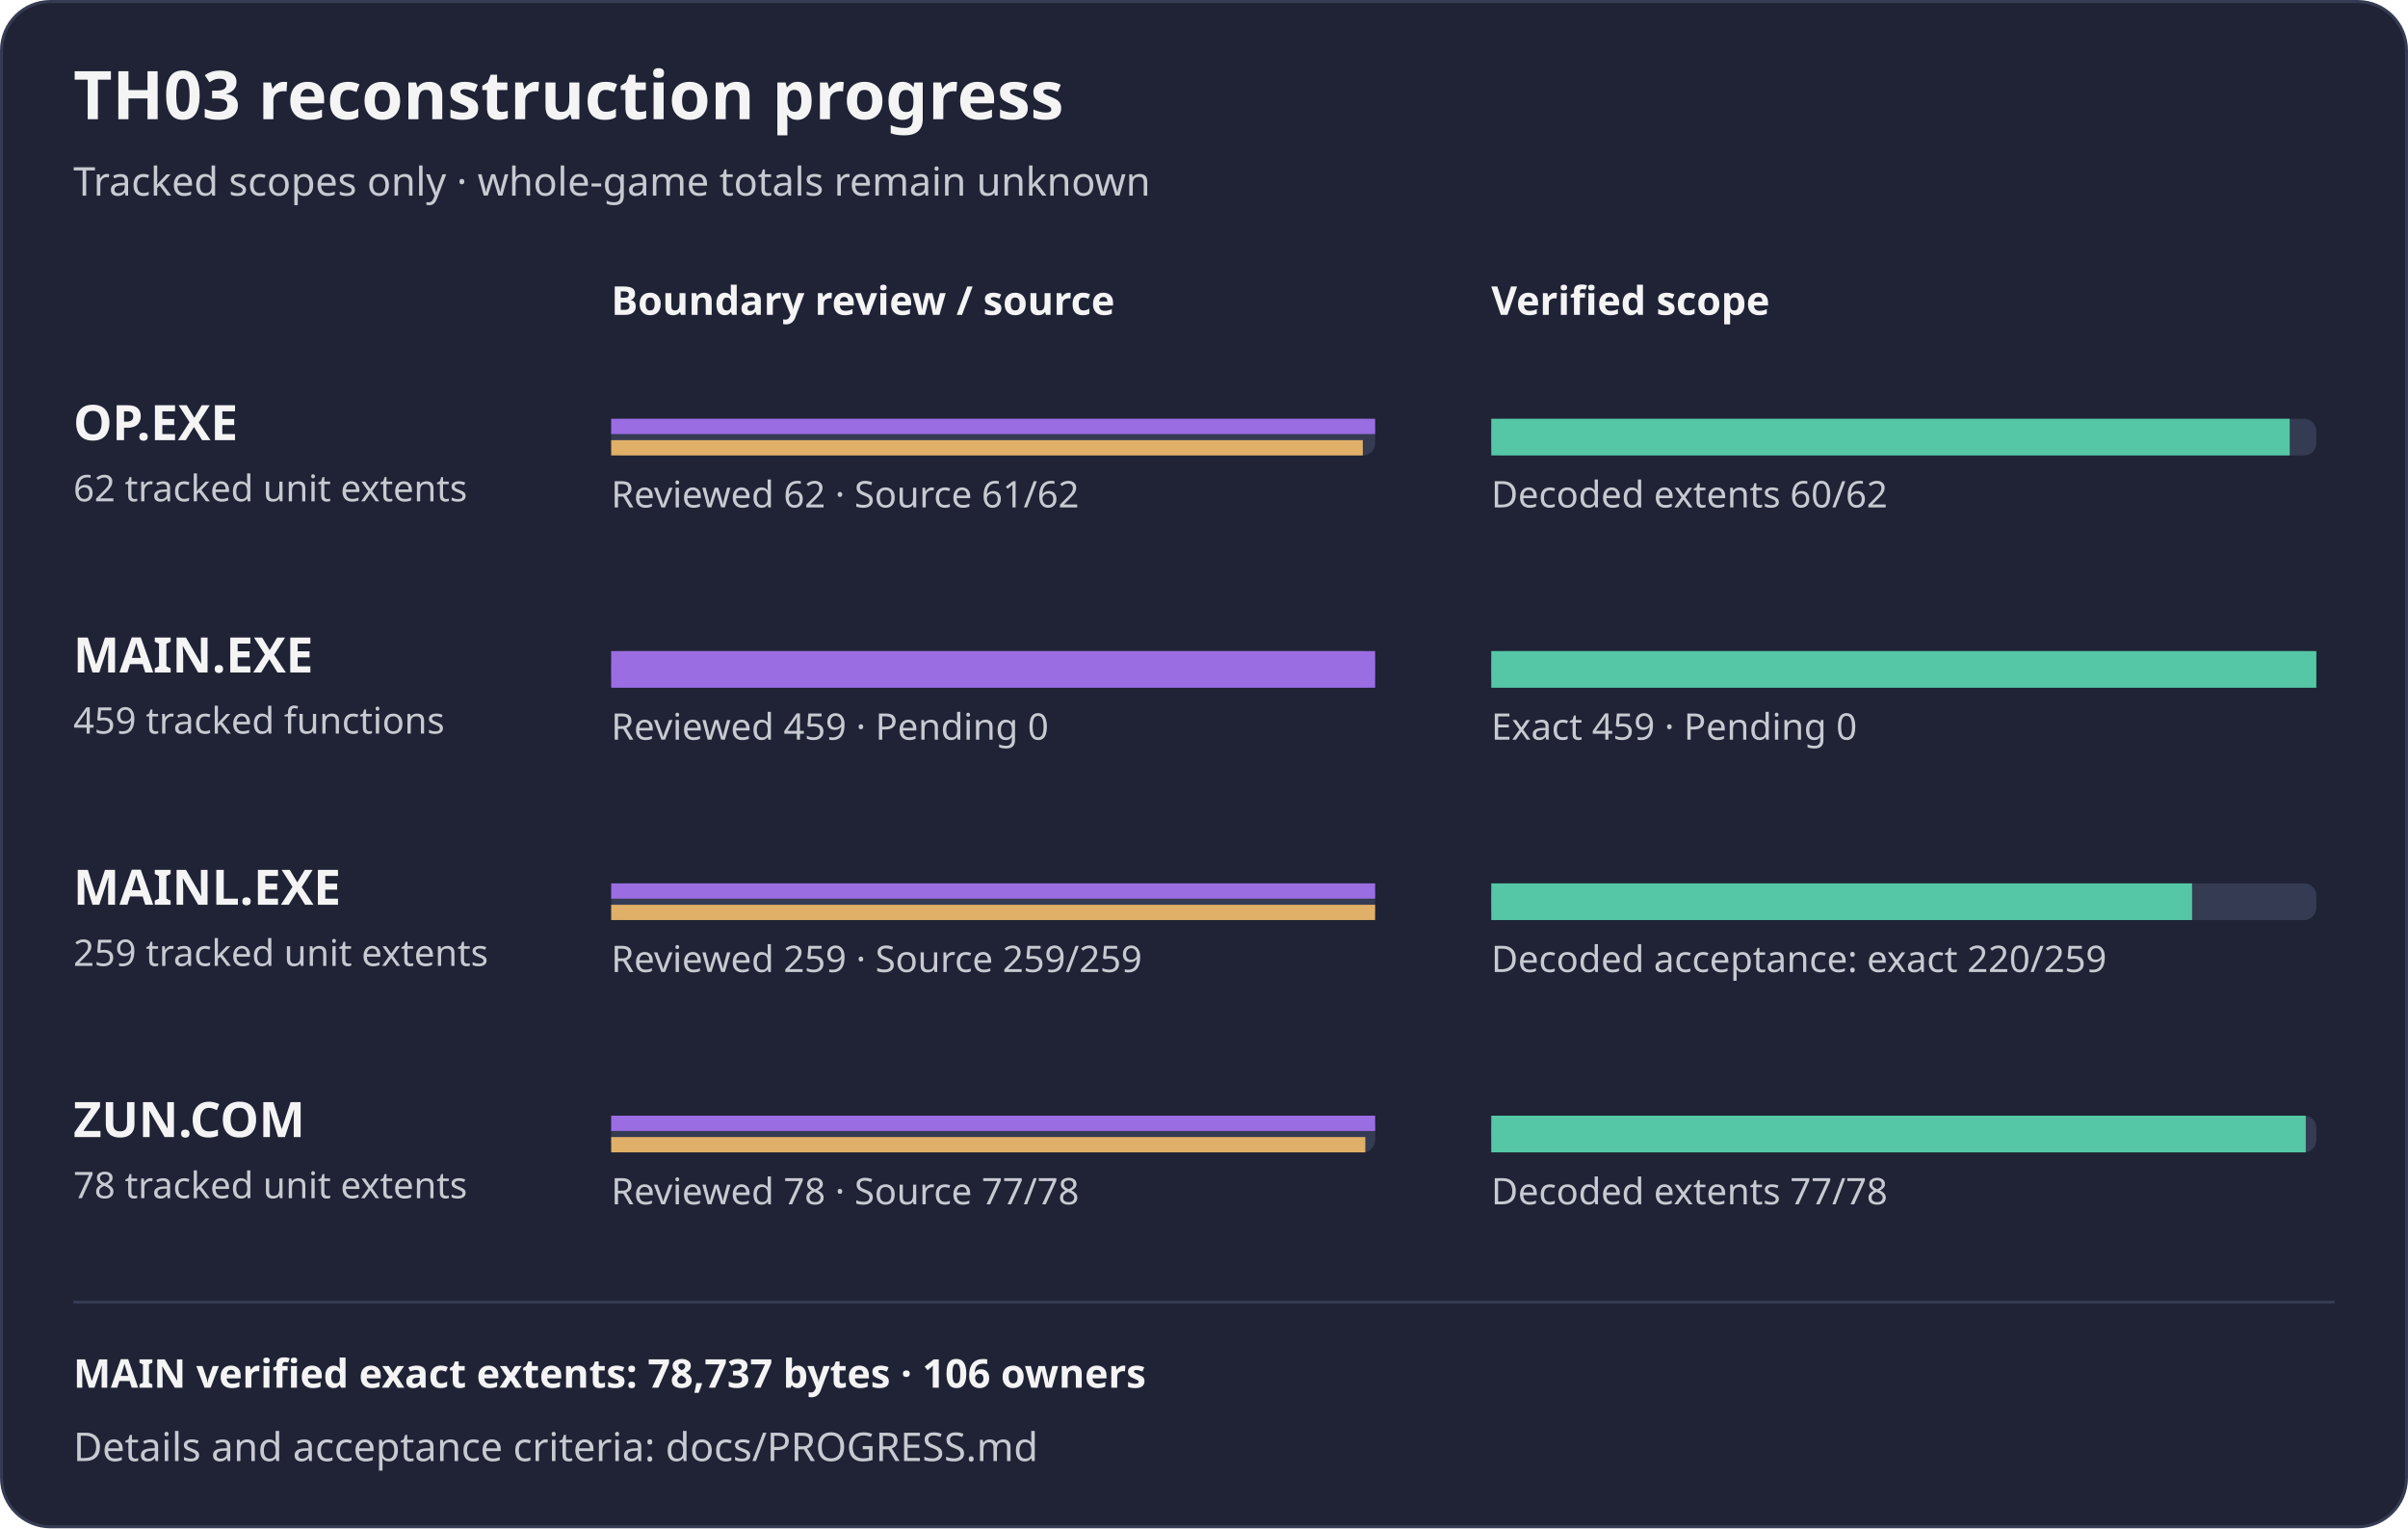
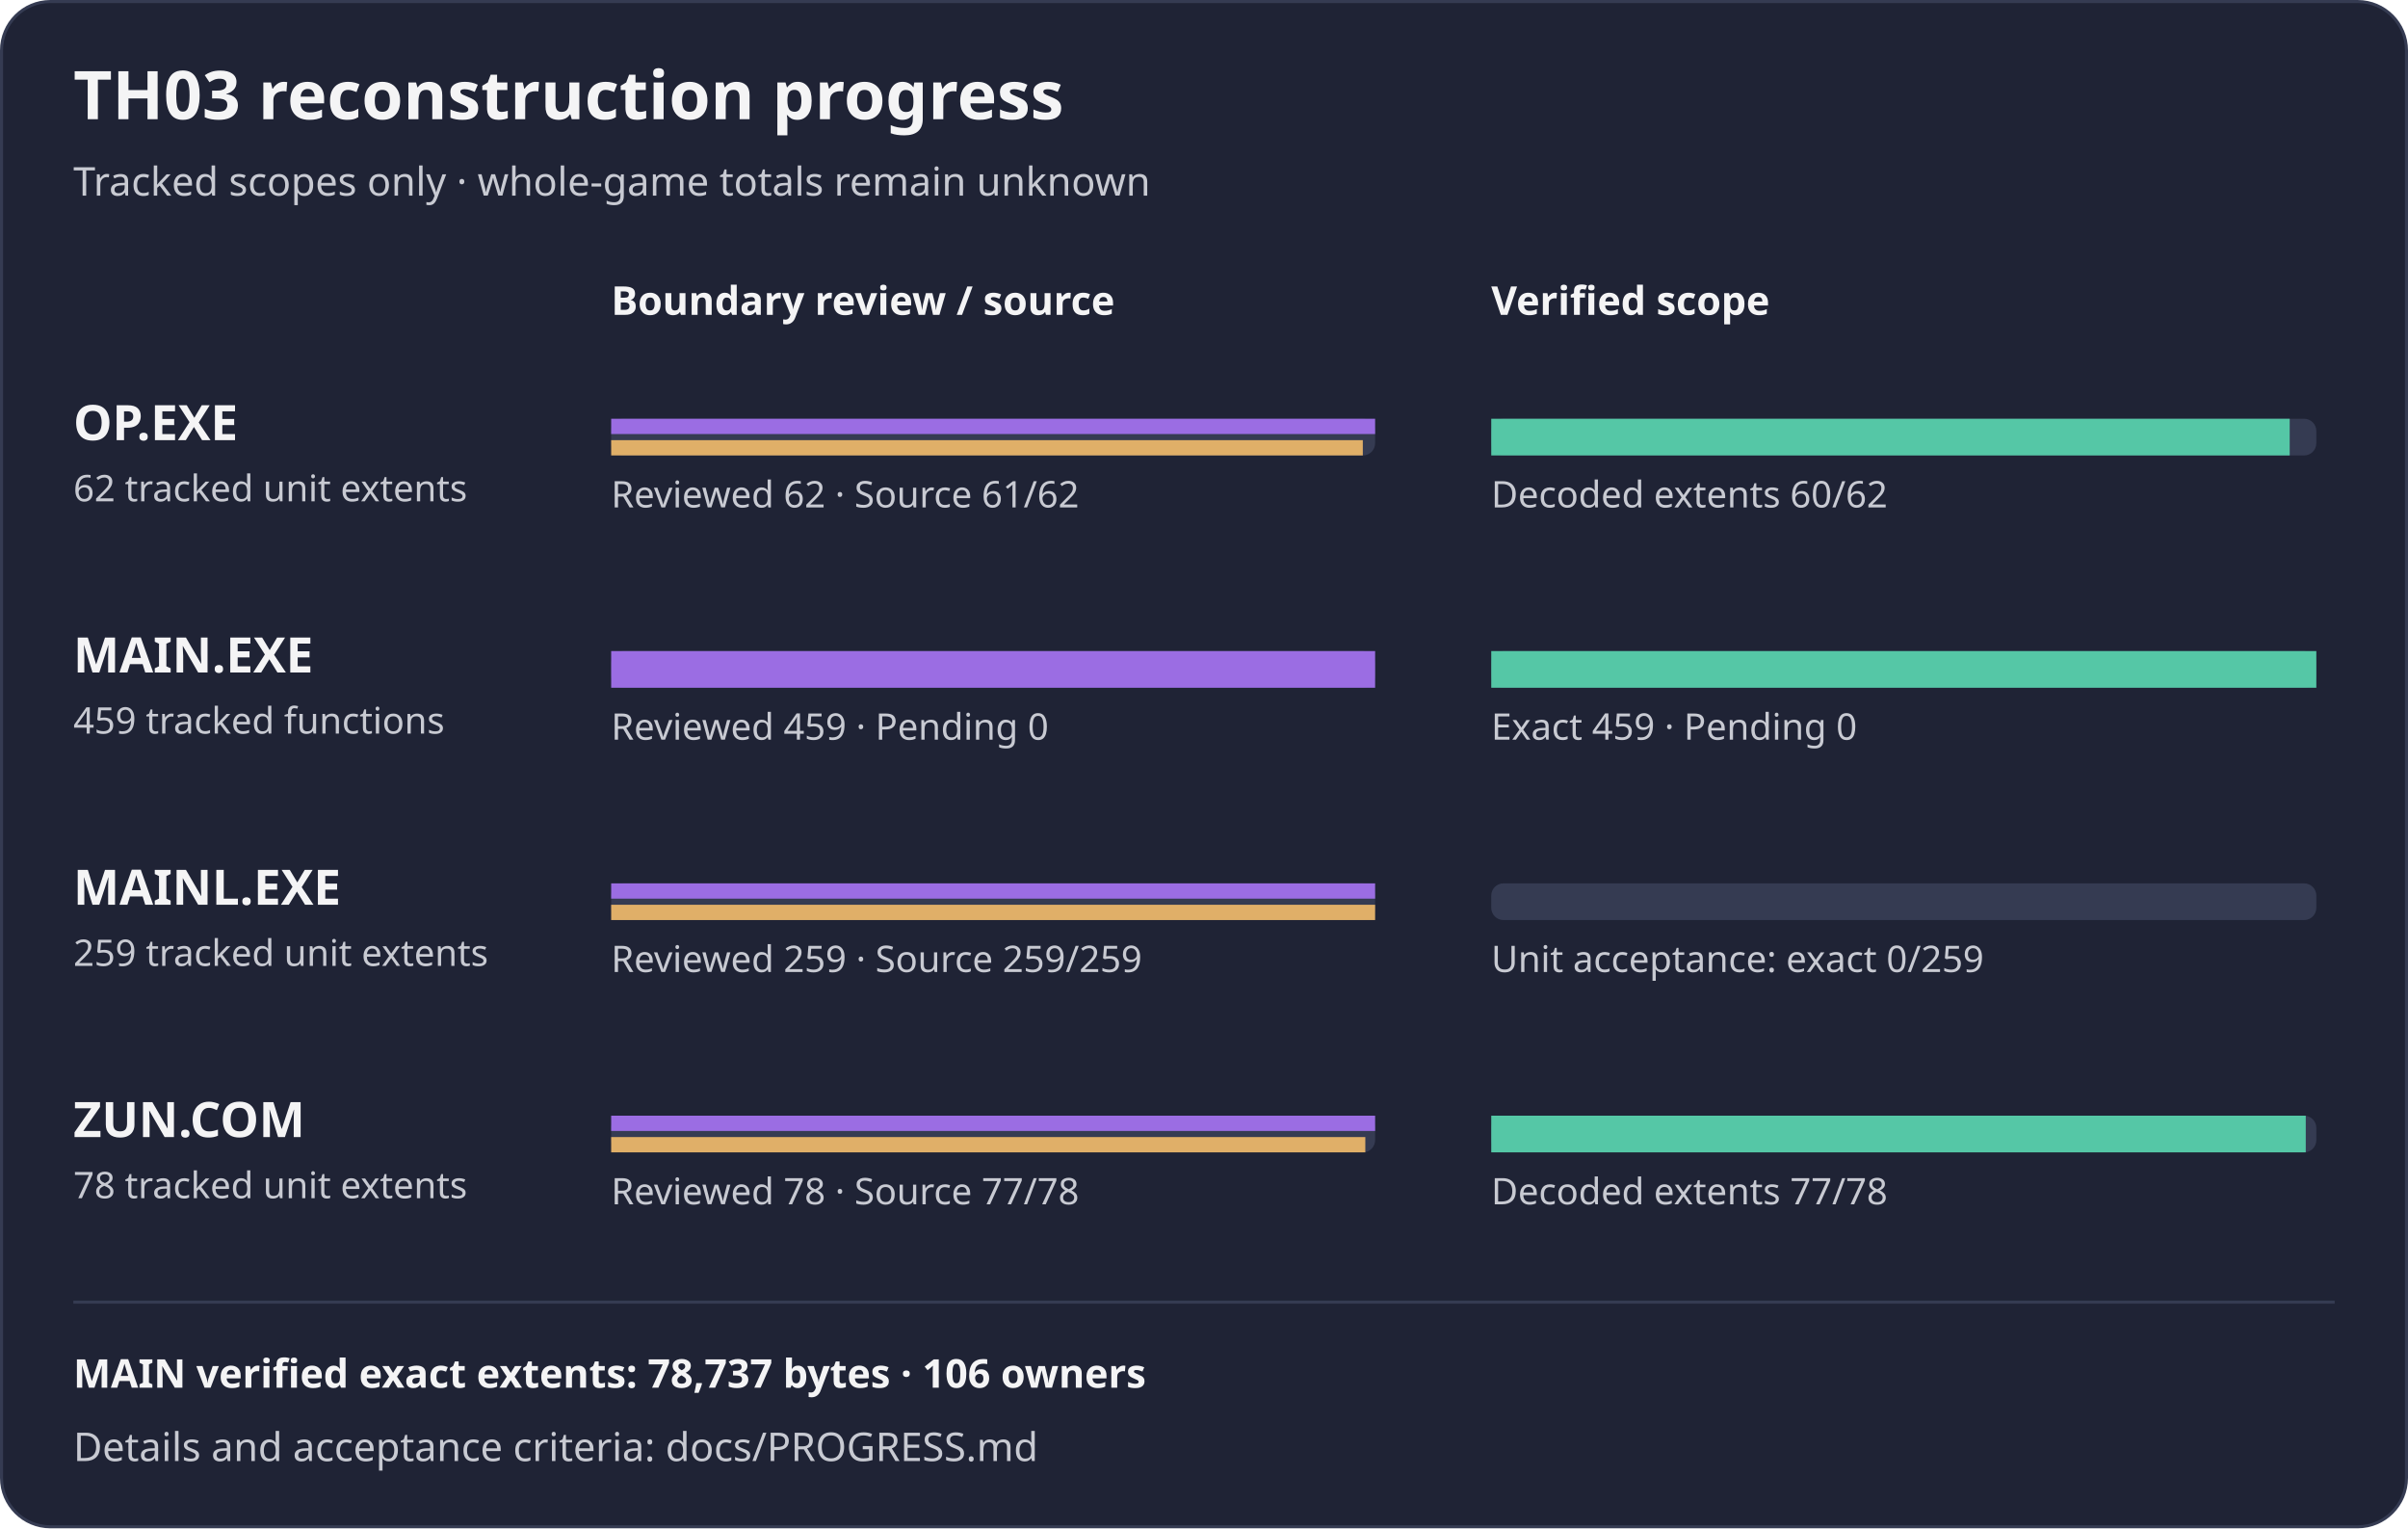
<svg xmlns="http://www.w3.org/2000/svg" width="788" height="500" viewBox="0 0 788 500" role="img" aria-label="TH03 reviewed subset reconstruction progress">
  <rect x="0.5" y="0.5" width="787" height="499" rx="16" fill="#1f2335" stroke="#353b52" />
  <text x="24" y="39" fill="#f4f4f5" font-family="sans-serif" font-size="22" font-weight="600">TH03 reconstruction progress</text>
  <text x="24" y="64" fill="#c8cad2" font-family="sans-serif" font-size="13">Tracked scopes only · whole-game totals remain unknown</text>
  <text x="200" y="103" fill="#f4f4f5" font-family="sans-serif" font-size="13" font-weight="600">Boundary review / source</text>
  <text x="488" y="103" fill="#f4f4f5" font-family="sans-serif" font-size="13" font-weight="600">Verified scope</text>
  <g aria-label="OP.EXE bars count tracked unit extents, not functions; source-present is not exact">
    <text x="24" y="144" fill="#f4f4f5" font-family="sans-serif" font-size="16" font-weight="600">OP.EXE</text>
    <text x="24" y="164" fill="#c8cad2" font-family="sans-serif" font-size="12">62 tracked unit extents</text>
    <rect x="200" y="137" width="250" height="12" rx="4" fill="#353b52" />
    <rect x="488" y="137" width="270" height="12" rx="4" fill="#353b52" />
    <rect x="200" y="137" width="250.00" height="5" fill="#9b6de3" />
    <rect x="200" y="144" width="245.97" height="5" fill="#e0af68" />
    <rect x="488" y="137" width="261.29" height="12" fill="#55c7a6" />
    <text x="200" y="166" fill="#c8cad2" font-family="sans-serif" font-size="12">Reviewed 62 · Source 61/62</text>
    <text x="488" y="166" fill="#c8cad2" font-family="sans-serif" font-size="12">Decoded extents 60/62</text>
  </g>
  <text x="24" y="220" fill="#f4f4f5" font-family="sans-serif" font-size="16" font-weight="600">MAIN.EXE</text>
  <text x="24" y="240" fill="#c8cad2" font-family="sans-serif" font-size="12">459 tracked functions</text>
  <rect x="200" y="213" width="250" height="12" rx="4" fill="#353b52" />
  <rect x="488" y="213" width="270" height="12" rx="4" fill="#353b52" />
  <rect x="200" y="213" width="250.00" height="12" fill="#9b6de3" />
  <rect x="488" y="213" width="270.00" height="12" fill="#55c7a6" />
  <text x="200" y="242" fill="#c8cad2" font-family="sans-serif" font-size="12">Reviewed 459 · Pending 0</text>
  <text x="488" y="242" fill="#c8cad2" font-family="sans-serif" font-size="12">Exact 459 · Pending 0</text>
  <g aria-label="MAINL bars count tracked unit extents, not functions; source-present is not exact">
    <text x="24" y="296" fill="#f4f4f5" font-family="sans-serif" font-size="16" font-weight="600">MAINL.EXE</text>
    <text x="24" y="316" fill="#c8cad2" font-family="sans-serif" font-size="12">259 tracked unit extents</text>
    <rect x="200" y="289" width="250" height="12" rx="4" fill="#353b52" />
    <rect x="488" y="289" width="270" height="12" rx="4" fill="#353b52" />
    <rect x="200" y="289" width="250.00" height="5" fill="#9b6de3" />
    <rect x="200" y="296" width="250.00" height="5" fill="#e0af68" />
-     <rect x="488" y="289" width="229.34" height="12" fill="#55c7a6" />
+     <rect x="488" y="289" width="0.00" height="12" fill="#55c7a6" />
    <text x="200" y="318" fill="#c8cad2" font-family="sans-serif" font-size="12">Reviewed 259 · Source 259/259</text>
-     <text x="488" y="318" fill="#c8cad2" font-family="sans-serif" font-size="12">Decoded acceptance: exact 220/259</text>
+     <text x="488" y="318" fill="#c8cad2" font-family="sans-serif" font-size="12">Unit acceptance: exact 0/259</text>
  </g>
  <g aria-label="ZUN.COM bars count tracked unit extents, not functions; source-present is not exact">
    <text x="24" y="372" fill="#f4f4f5" font-family="sans-serif" font-size="16" font-weight="600">ZUN.COM</text>
    <text x="24" y="392" fill="#c8cad2" font-family="sans-serif" font-size="12">78 tracked unit extents</text>
    <rect x="200" y="365" width="250" height="12" rx="4" fill="#353b52" />
    <rect x="488" y="365" width="270" height="12" rx="4" fill="#353b52" />
    <rect x="200" y="365" width="250.00" height="5" fill="#9b6de3" />
    <rect x="200" y="372" width="246.79" height="5" fill="#e0af68" />
    <rect x="488" y="365" width="266.54" height="12" fill="#55c7a6" />
    <text x="200" y="394" fill="#c8cad2" font-family="sans-serif" font-size="12">Reviewed 78 · Source 77/78</text>
    <text x="488" y="394" fill="#c8cad2" font-family="sans-serif" font-size="12">Decoded extents 77/78</text>
  </g>
  <path d="M24 426 H764" stroke="#353b52" />
  <text x="24" y="454" fill="#f4f4f5" font-family="sans-serif" font-size="13" font-weight="600">MAIN verified exact extents: 78,737 bytes · 106 owners</text>
  <text x="24" y="478" fill="#c8cad2" font-family="sans-serif" font-size="13">Details and acceptance criteria: docs/PROGRESS.md</text>
</svg>
